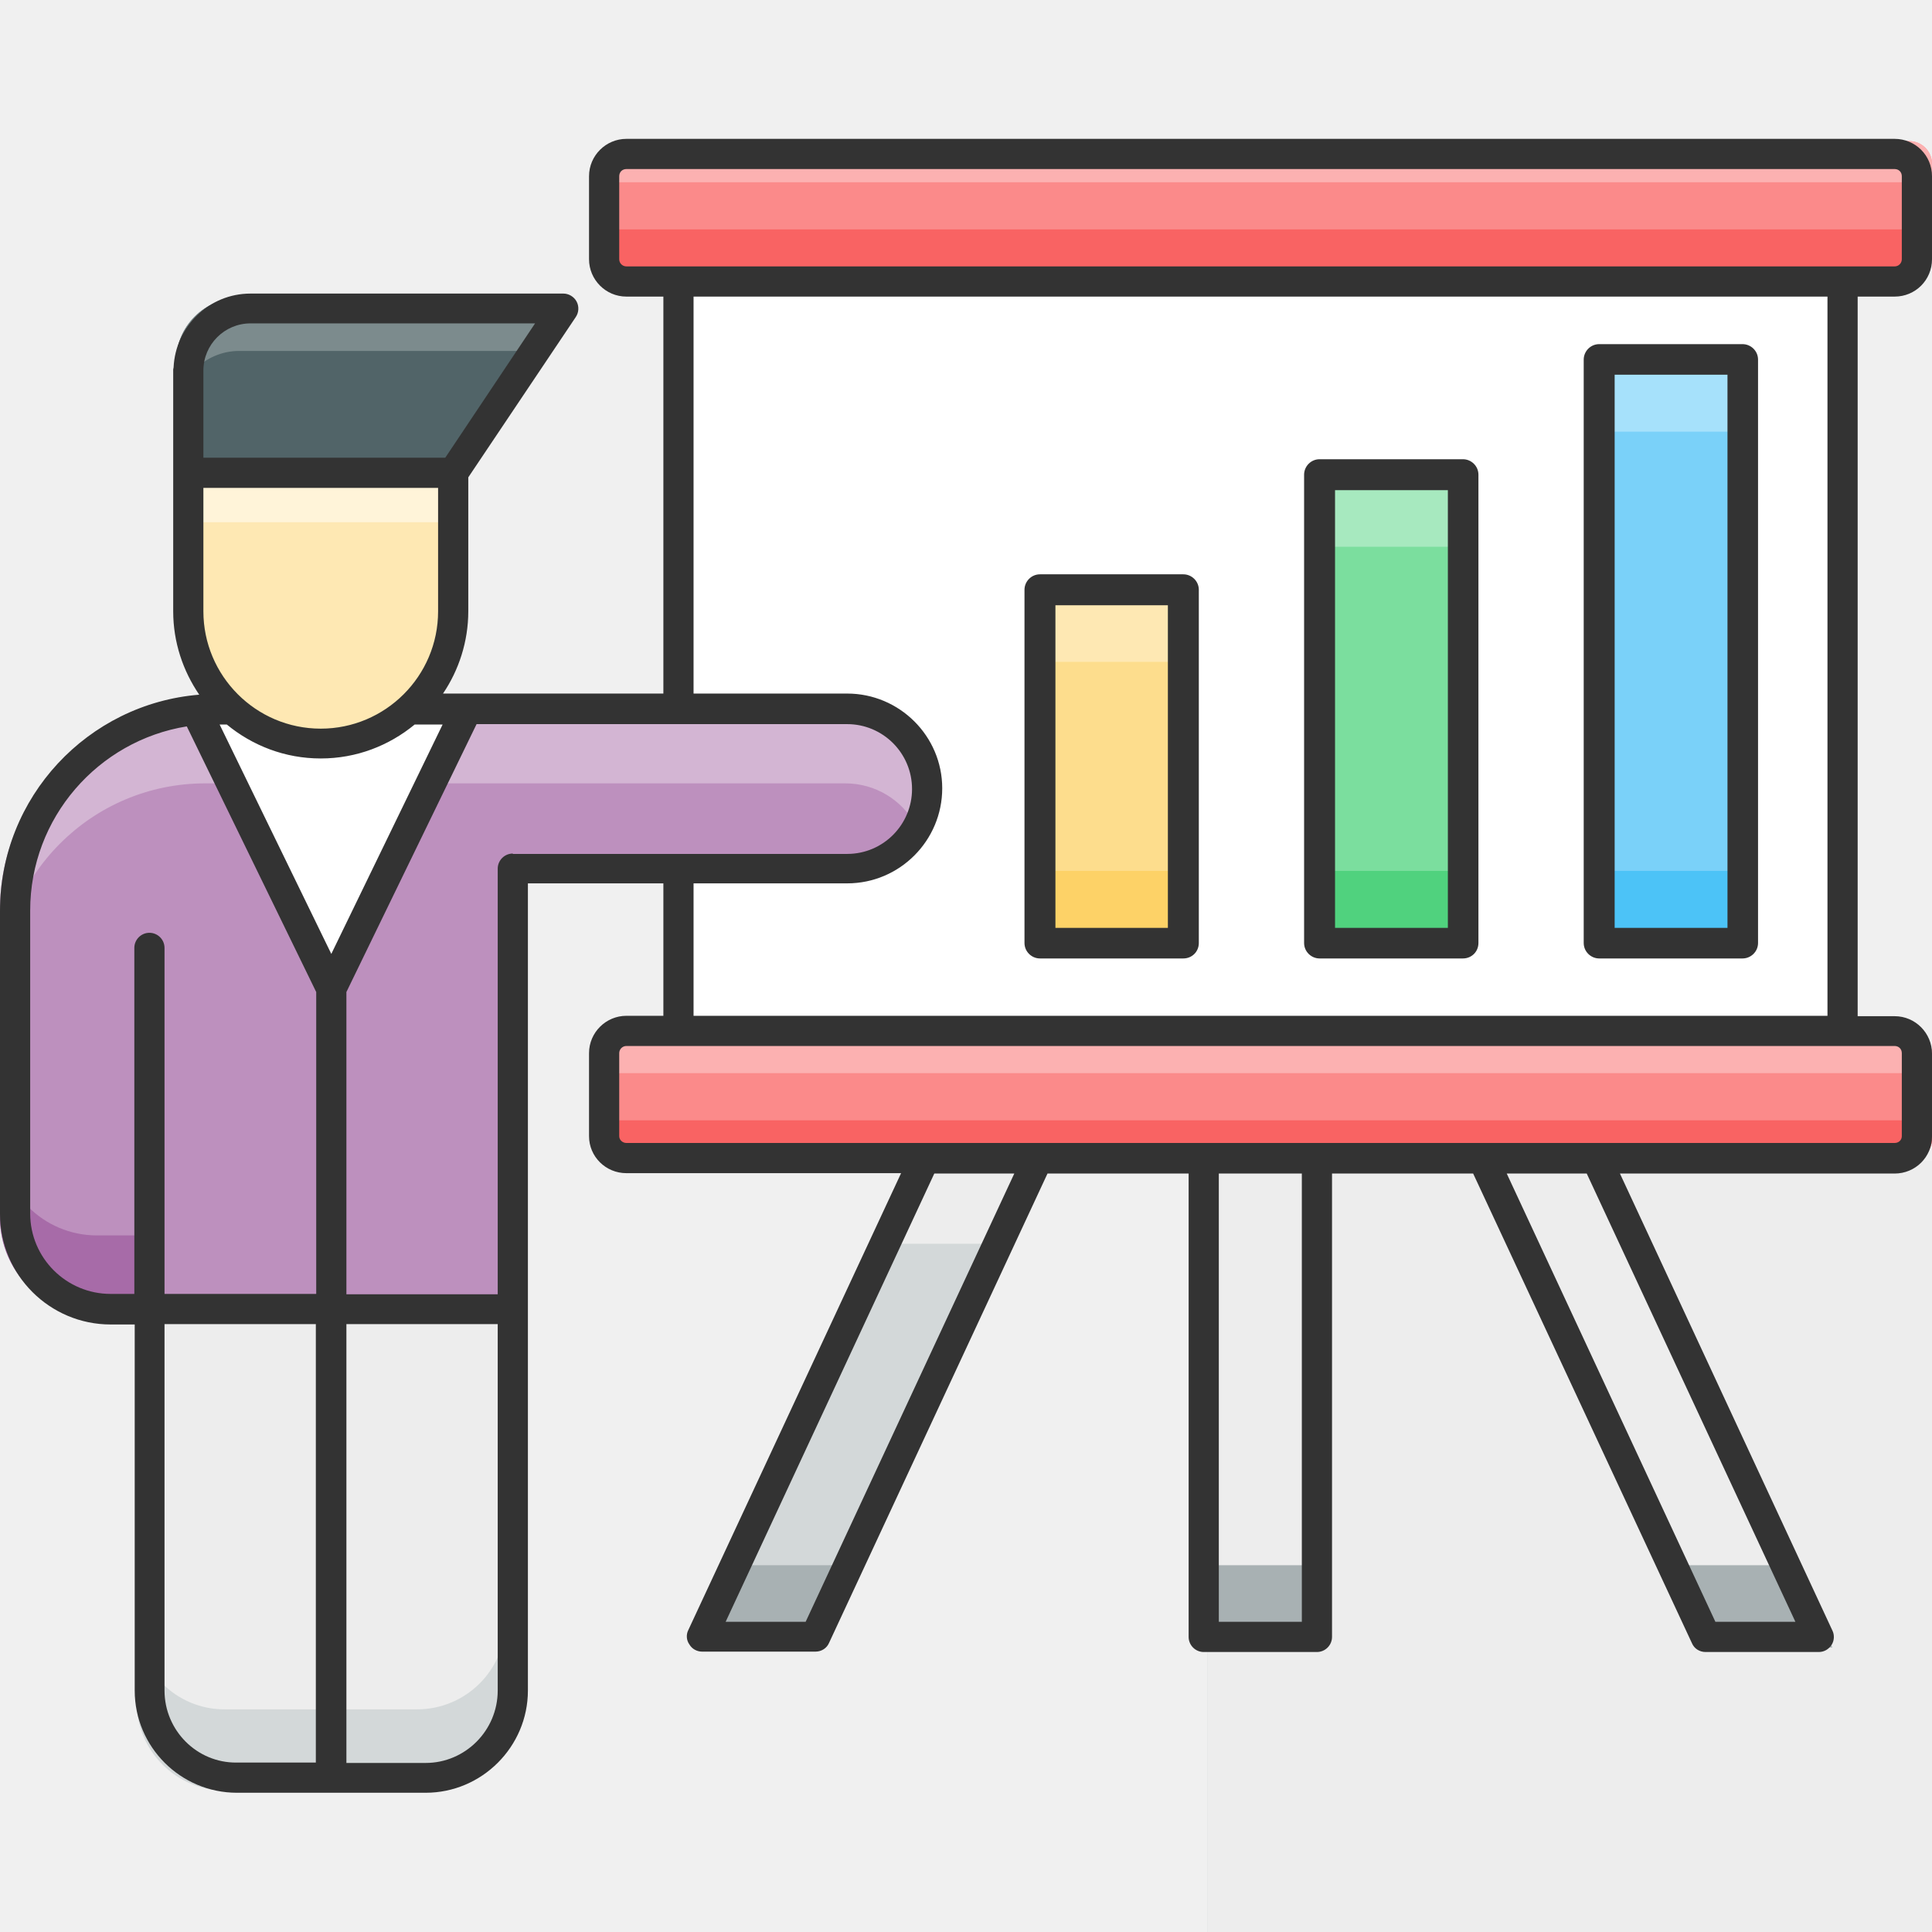
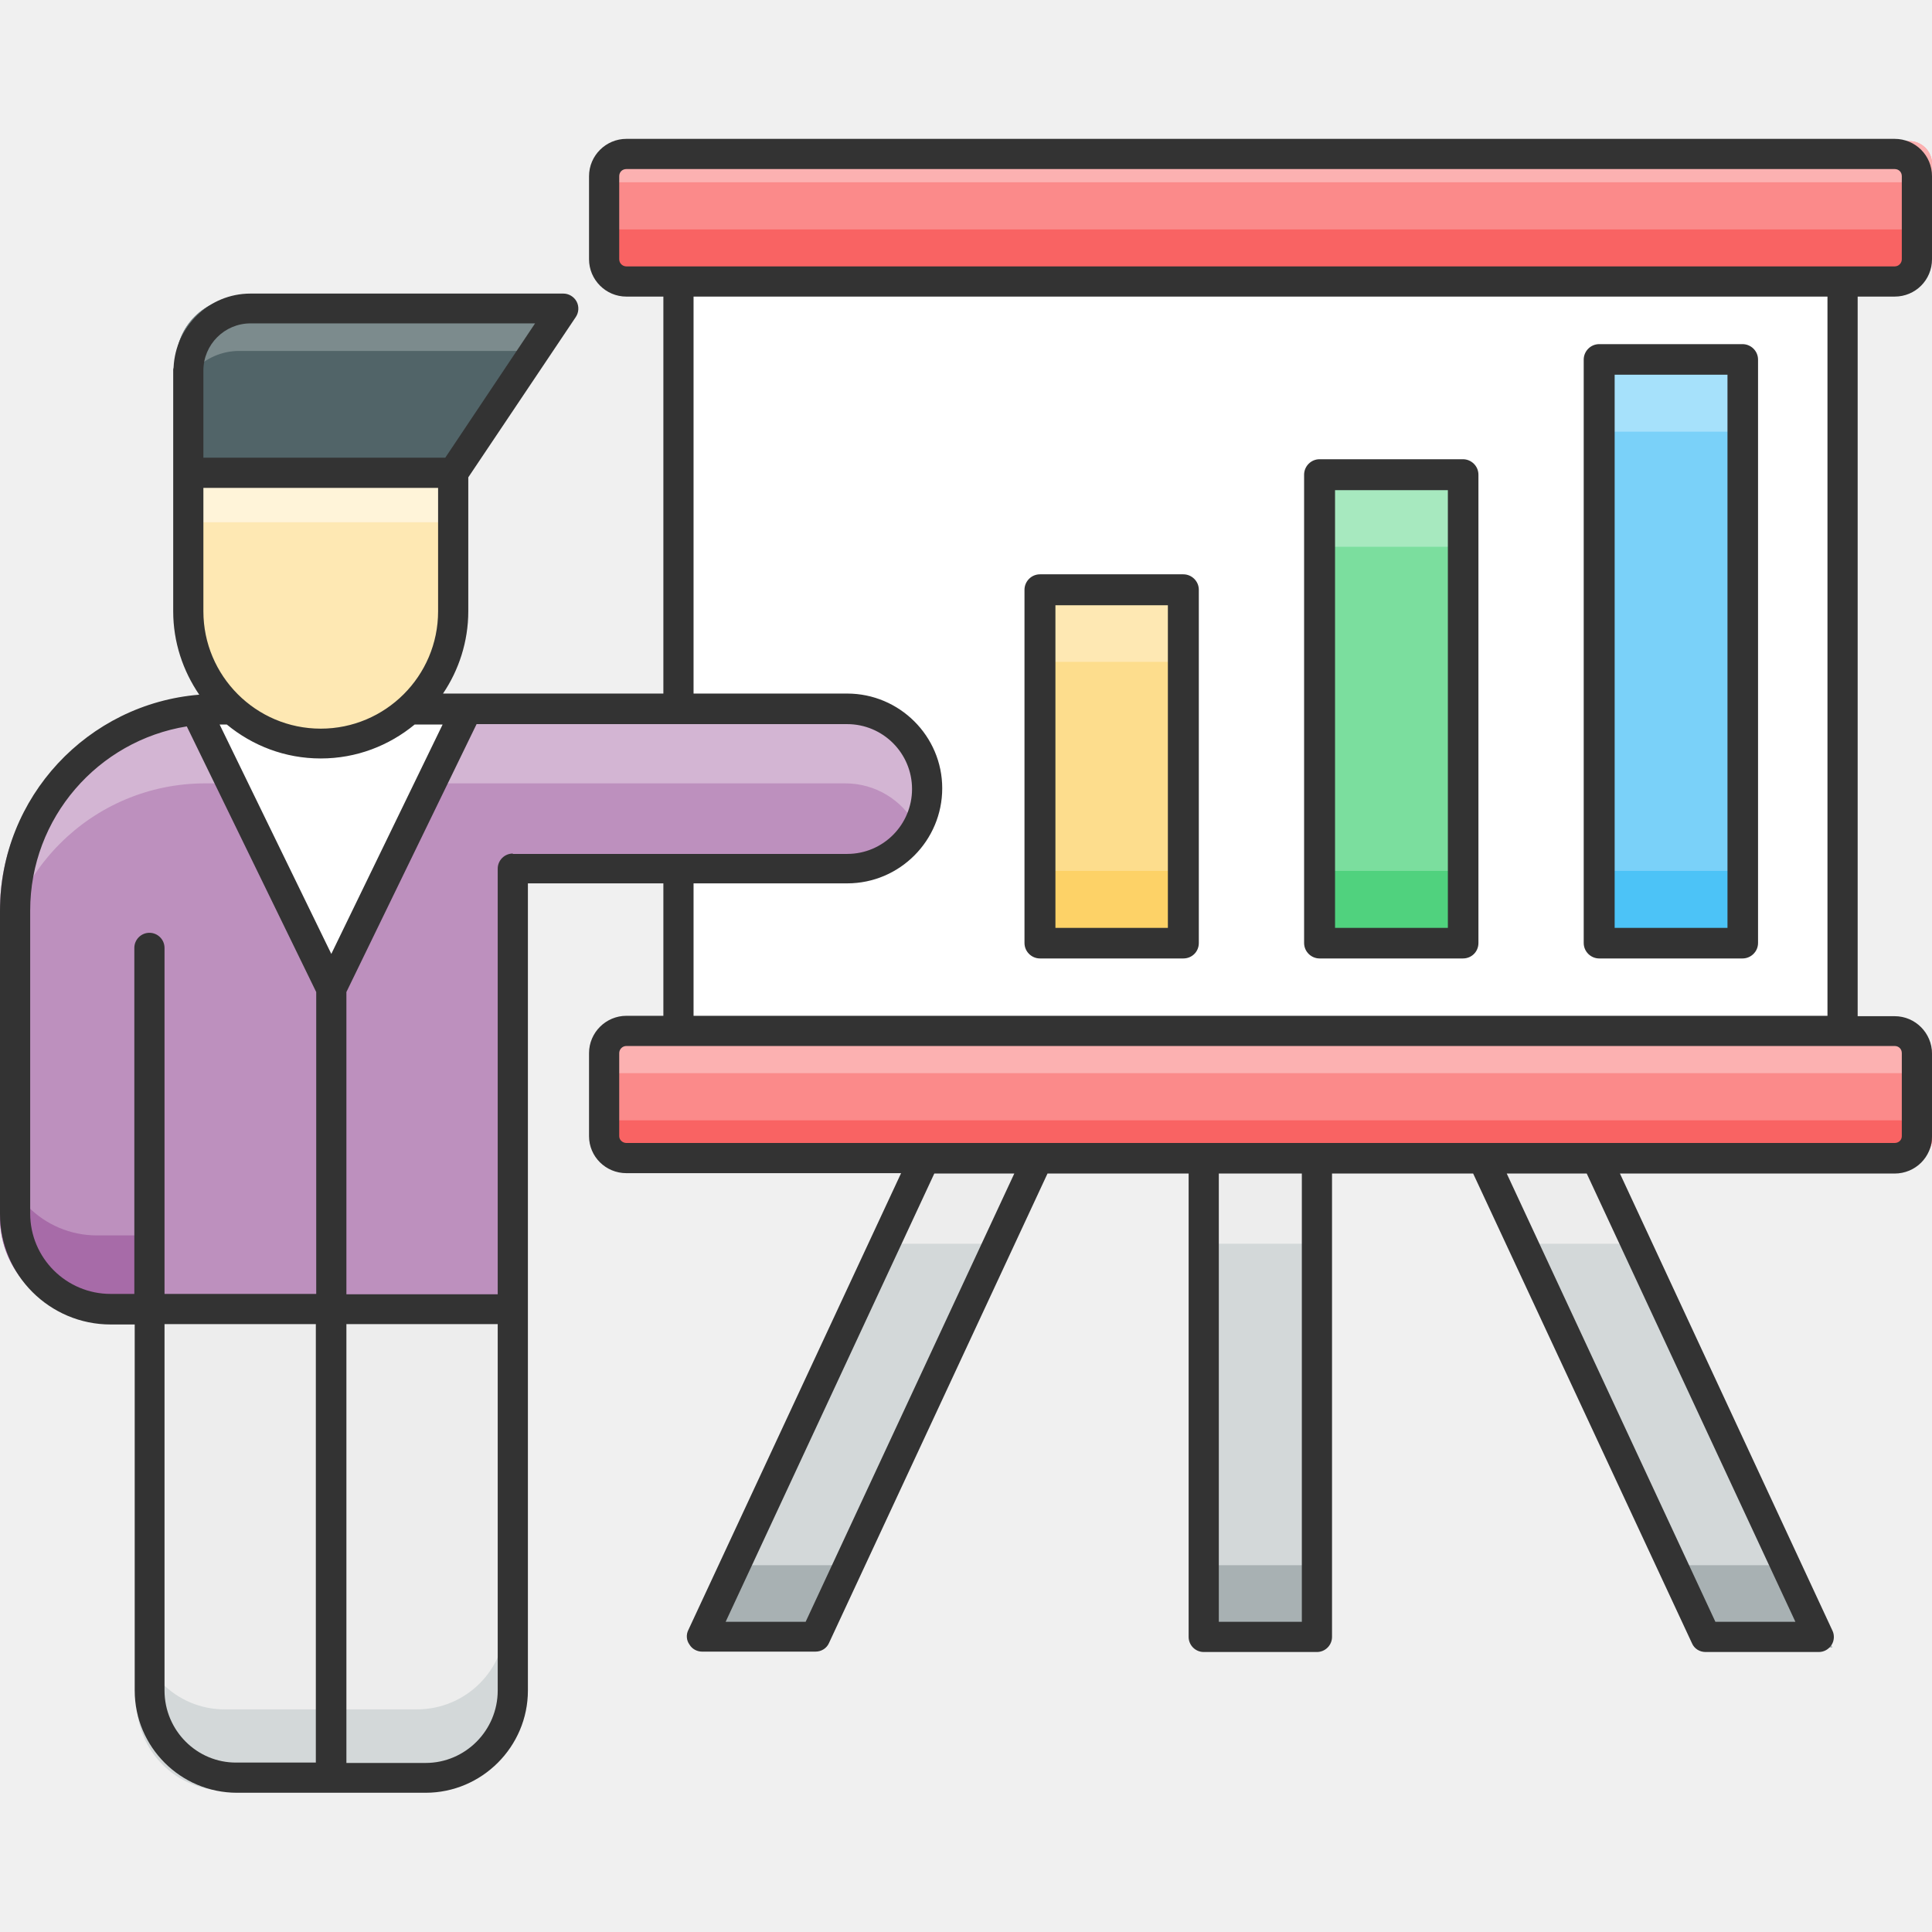
<svg xmlns="http://www.w3.org/2000/svg" id="Layer_1" style="enable-background:new 0 0 512 512;" version="1.1" viewBox="0 0 512 512" xml:space="preserve">
  <style type="text/css">
	.st0{fill:#D3D8D9;}
	.st1{fill:#EDEDED;}
	.st2{fill:#A8B1B3;}
	.st3{fill:#FFFFFF;}
	.st4{fill:#FB8A8A;}
	.st5{fill:#FCB1B1;}
	.st6{fill:#F96363;}
	.st7{fill:#BD90BE;}
	.st8{fill:#D3B5D3;}
	.st9{fill:#A76BA8;}
	.st10{fill:#FEE8B3;}
	.st11{fill:#FFF4D9;}
	.st12{fill:#516468;}
	.st13{fill:#7C8B8D;}
	.st14{fill:#7AD1F9;}
	.st15{fill:#7BDE9E;}
	.st16{fill:#FDDD8D;}
	.st17{fill:#A6E1FB;}
	.st18{fill:#50D27E;}
	.st19{fill:#FDD267;}
	.st20{fill:#4CC3F7;}
	.st21{fill:#A7E9BF;}
	.st22{fill:#333333;}
</style>
  <g>
    <g>
      <g>
        <g>
          <g>
            <g>
              <g>
-                 <rect class="st0" height="512px" width="512px" x="320" y="307.8" />
+                 <rect class="st0" height="128.8" width="30.5" x="320" y="307.8" />
              </g>
              <g>
                <g>
                  <polygon class="st0" points="485.6,436.6 455.2,436.6 395.2,307.8 425.7,307.8         " />
                </g>
                <g>
                  <polygon class="st0" points="275.3,307.8 215.4,436.6 184.9,436.6 244.9,307.8         " />
                </g>
              </g>
            </g>
            <g>
              <g>
-                 <rect class="st1" height="512px" width="512px" x="320" y="307.8" />
+                 <rect class="st1" height="21.8" width="30.5" x="320" y="307.8" />
              </g>
              <g>
                <g>
                  <polygon class="st1" points="435.8,329.6 405.4,329.6 395.2,307.8 425.7,307.8         " />
                </g>
                <g>
                  <polygon class="st2" points="485.6,436.6 455.1,436.6 445,414.8 475.5,414.8         " />
                </g>
                <g>
                  <polygon class="st2" points="184.9,436.6 215.4,436.6 225.6,414.8 195.1,414.8         " />
                </g>
                <g>
                  <polygon class="st1" points="275.3,307.8 265.2,329.6 234.7,329.6 244.9,307.8         " />
                </g>
              </g>
            </g>
            <g>
              <g>
                <rect class="st2" height="21.8" width="30.5" x="320" y="414.8" />
              </g>
            </g>
          </g>
          <rect class="st3" height="201.8" width="313.3" x="178.6" y="71.7" />
          <g>
            <g>
              <path class="st4" d="M512,43.4v22.3c0,3.3-2.7,6-6,6H164.5c-3.3,0-6-2.7-6-6V43.4c0-3.3,2.7-6,6-6H506        C509.3,37.4,512,40.1,512,43.4z" />
            </g>
            <g>
              <path class="st5" d="M512,43.4v10.9c0-3.3-2.7-6-6-6H164.5c-3.3,0-6,2.7-6,6V43.4c0-3.3,2.7-6,6-6H506        C509.3,37.4,512,40.1,512,43.4z" />
            </g>
            <g>
              <path class="st6" d="M512,54.8v10.9c0,3.3-2.7,6-6,6H164.5c-3.3,0-6-2.7-6-6V54.8c0,3.3,2.7,6,6,6H506        C509.3,60.8,512,58.1,512,54.8z" />
            </g>
          </g>
          <g>
            <g>
              <path class="st4" d="M512,279.5v22.3c0,3.3-2.7,6-6,6H164.5c-3.3,0-6-2.7-6-6v-22.3c0-3.3,2.7-6,6-6H506        C509.3,273.5,512,276.2,512,279.5z" />
            </g>
            <g>
              <path class="st5" d="M512,279.5v10.9c0-3.3-2.7-6-6-6H164.5c-3.3,0-6,2.7-6,6v-10.9c0-3.3,2.7-6,6-6H506        C509.3,273.5,512,276.2,512,279.5z" />
            </g>
            <g>
              <path class="st6" d="M512,290.9v10.9c0,3.3-2.7,6-6,6H164.5c-3.3,0-6-2.7-6-6v-10.9c0,3.3,2.7,6,6,6H506        C509.3,296.8,512,294.2,512,290.9z" />
            </g>
          </g>
        </g>
        <g>
          <g>
            <g>
              <path class="st7" d="M0,241.1l0,81.6c0,14.2,11.5,25.7,25.7,25.7H134V229.7H224c5.9,0,11.3-2.4,15.2-6.3        c3.9-3.9,6.3-9.3,6.3-15.2c0-11.9-9.6-21.5-21.5-21.5H54.4C24.3,186.7,0,211.1,0,241.1z" />
            </g>
            <g>
              <path class="st8" d="M0,241.1l0,20.9c0-30,24.3-54.4,54.4-54.4H224c8.1,0,15.1,4.5,18.7,11.1c1.8-3.1,2.8-6.7,2.8-10.5        c0-11.9-9.6-21.5-21.5-21.5H54.4C24.4,186.7,0,211.1,0,241.1z" />
            </g>
            <g>
              <path class="st9" d="M0,301.7v21c0,14.2,11.5,25.7,25.7,25.7h10.5v-21H25.7C11.5,327.4,0,315.9,0,301.7z" />
            </g>
            <g>
              <path class="st1" d="M36.2,345.6v105.5c0,13,10.5,23.5,23.5,23.5h50.8c13,0,23.5-10.5,23.5-23.5V345.6H36.2z" />
            </g>
            <g>
              <path class="st0" d="M36.2,429.6V451c0,13,10.5,23.5,23.5,23.5h50.8c13,0,23.5-10.5,23.5-23.5v-21.5c0,13-10.5,23.5-23.5,23.5        H59.7C46.7,453.1,36.2,442.6,36.2,429.6z" />
            </g>
          </g>
          <polygon class="st3" points="48.6,187 85.1,262.1 121.6,187     " />
          <g>
            <path class="st10" d="M46.7,95.3v65.2c0,19.7,16,35.7,35.7,35.7c19.7,0,35.7-16,35.7-35.7V95.3H46.7z" />
          </g>
          <g>
            <rect class="st11" height="43.1" width="71.3" x="46.7" y="95.3" />
          </g>
          <g>
            <g>
              <path class="st12" d="M147.6,79L118,123.2H46.7V95.7c0-9.2,7.5-16.7,16.7-16.7H147.6z" />
            </g>
            <g>
              <path class="st13" d="M147.6,79L138.2,93H63.4c-9.2,0-16.7,7.6-16.7,16.8V95.7c0-9.2,7.5-16.7,16.7-16.7H147.6z" />
            </g>
          </g>
        </g>
      </g>
      <g>
        <g>
          <rect class="st14" height="154.6" width="38" x="423.8" y="95.3" />
        </g>
        <g>
          <rect class="st15" height="124.1" width="38" x="349.7" y="125.8" />
        </g>
        <g>
          <rect class="st16" height="93.6" width="38" x="275.7" y="156.3" />
        </g>
        <g>
          <rect class="st17" height="19.1" width="38" x="423.8" y="95.3" />
        </g>
        <g>
          <rect class="st18" height="19.1" width="38" x="349.7" y="230.8" />
        </g>
        <g>
          <rect class="st19" height="19.1" width="38" x="275.7" y="230.8" />
        </g>
        <g>
          <rect class="st20" height="19.1" width="38" x="423.8" y="230.8" />
        </g>
        <g>
          <rect class="st21" height="19.1" width="38" x="349.7" y="125.8" />
        </g>
        <g>
          <rect class="st10" height="19.1" width="38" x="275.7" y="156.3" />
        </g>
        <g>
          <path class="st22" d="M461.8,254h-38c-2.2,0-4.1-1.8-4.1-4.1V95.3c0-2.2,1.8-4.1,4.1-4.1h38c2.2,0,4.1,1.8,4.1,4.1v154.6      C465.9,252.2,464,254,461.8,254z M427.9,245.9h29.9V99.3h-29.9V245.9z" />
        </g>
        <g>
          <path class="st22" d="M387.7,254h-38c-2.2,0-4.1-1.8-4.1-4.1V125.8c0-2.2,1.8-4.1,4.1-4.1h38c2.2,0,4.1,1.8,4.1,4.1v124.1      C391.8,252.2,390,254,387.7,254z M353.8,245.9h29.9v-116h-29.9V245.9z" />
        </g>
        <g>
          <path class="st22" d="M313.6,254h-38c-2.2,0-4.1-1.8-4.1-4.1v-93.6c0-2.2,1.8-4.1,4.1-4.1h38c2.2,0,4.1,1.8,4.1,4.1v93.6      C317.7,252.2,315.9,254,313.6,254z M279.7,245.9h29.8v-85.5h-29.8V245.9z" />
        </g>
      </g>
    </g>
    <path class="st22" d="M502.1,78.6c5.5,0,9.9-4.4,9.9-9.9v-22c0-5.5-4.4-9.9-9.9-9.9H166c-5.4,0-9.9,4.4-9.9,9.9v22   c0,5.4,4.4,9.9,9.9,9.9h9.8v105.2h-58.4c4.2-6.2,6.7-13.8,6.7-21.8v-35.5L152.6,84c0.8-1.2,0.9-2.8,0.2-4.1   c-0.7-1.3-2.1-2.1-3.5-2.1H66.4c-11,0-19.9,8.7-20.4,19.6c0,0.2-0.1,0.3-0.1,0.5V162c0,8.2,2.6,15.8,6.9,22.1   C23.3,186.5,0,211.2,0,241.4v80.3c0,16.2,13.2,29.3,29.3,29.3h6.4V448c0,15,12.2,27.1,27.1,27.1h50c14.9,0,27.1-12.2,27.1-27.1   V251.2c0-0.1,0-0.1,0-0.2v-16.9h35.9v35.1H166c-5.4,0-9.9,4.4-9.9,9.9v22c0,5.4,4.4,9.8,9.9,9.8h72.8l-56.4,121.1   c-0.6,1.2-0.5,2.7,0.3,3.8c0.7,1.2,2,1.9,3.4,1.9h30c1.6,0,3-0.9,3.6-2.3L277.6,311H315v122.8c0,2.2,1.8,4,4,4h30c2.2,0,4-1.8,4-4   V311h37.4l58,124.5c0.6,1.4,2,2.3,3.6,2.3h30c1.4,0,2.6-0.7,3.4-1.9c0.7-1.1,0.8-2.6,0.2-3.8L429.3,311h72.8c5.5,0,9.9-4.4,9.9-9.8   v-22c0-5.4-4.4-9.9-9.9-9.9h-9.8V78.6H502.1z M53.9,98.2c0-6.9,5.6-12.5,12.5-12.5h75.4L118,121.3H53.9V98.2z M53.9,129.3h62.2V162   c0,17.2-14,31.1-31.1,31.1c-17.2,0-31.1-14-31.1-31.1V129.3z M117.3,192l-29.5,60.8L58.2,192h1.9c6.8,5.6,15.4,9,24.9,9   c9.5,0,18.1-3.4,24.9-9H117.3z M29.3,342.9c-11.7,0-21.3-9.5-21.3-21.3v-80.3c0-24.6,18-45,41.5-48.8l34.3,70.4v80H43.6v-91.7   c0-2.2-1.8-4-4-4s-4,1.8-4,4v91.7H29.3z M43.6,448v-97.1h40.1v116.2h-21C52.2,467.2,43.6,458.6,43.6,448z M112.8,467.2h-21V350.9   h40.1V448C131.9,458.6,123.3,467.2,112.8,467.2z M135.9,226.2c-2.2,0-4,1.8-4,4v112.8H91.8v-80.1l34.5-71h98.2   c9.5,0,17.2,7.7,17.2,17.2c0,9.4-7.6,17.2-17.2,17.2H135.9z M224.5,183.8h-40.7V78.6h300.5v190.6H183.8v-35.1h40.7   c14,0,25.2-11.4,25.2-25.2C249.7,195.1,238.4,183.8,224.5,183.8z M213.5,429.8h-21.2L247.6,311h21.2L213.5,429.8z M345,429.8h-22   V311h22V429.8z M475.8,429.8h-21.2L399.3,311h21.2L475.8,429.8z M502.1,277.2c1.1,0,1.9,0.8,1.9,1.9v22c0,1-0.8,1.8-1.9,1.8H166   c-1,0-1.9-0.8-1.9-1.8v-22c0-1,0.8-1.9,1.9-1.9H502.1z M166,70.6c-1,0-1.9-0.8-1.9-1.9v-22c0-1.1,0.8-1.9,1.9-1.9h336.1   c1.1,0,1.9,0.8,1.9,1.9v22c0,1-0.8,1.9-1.9,1.9H166z" />
  </g>
</svg>
